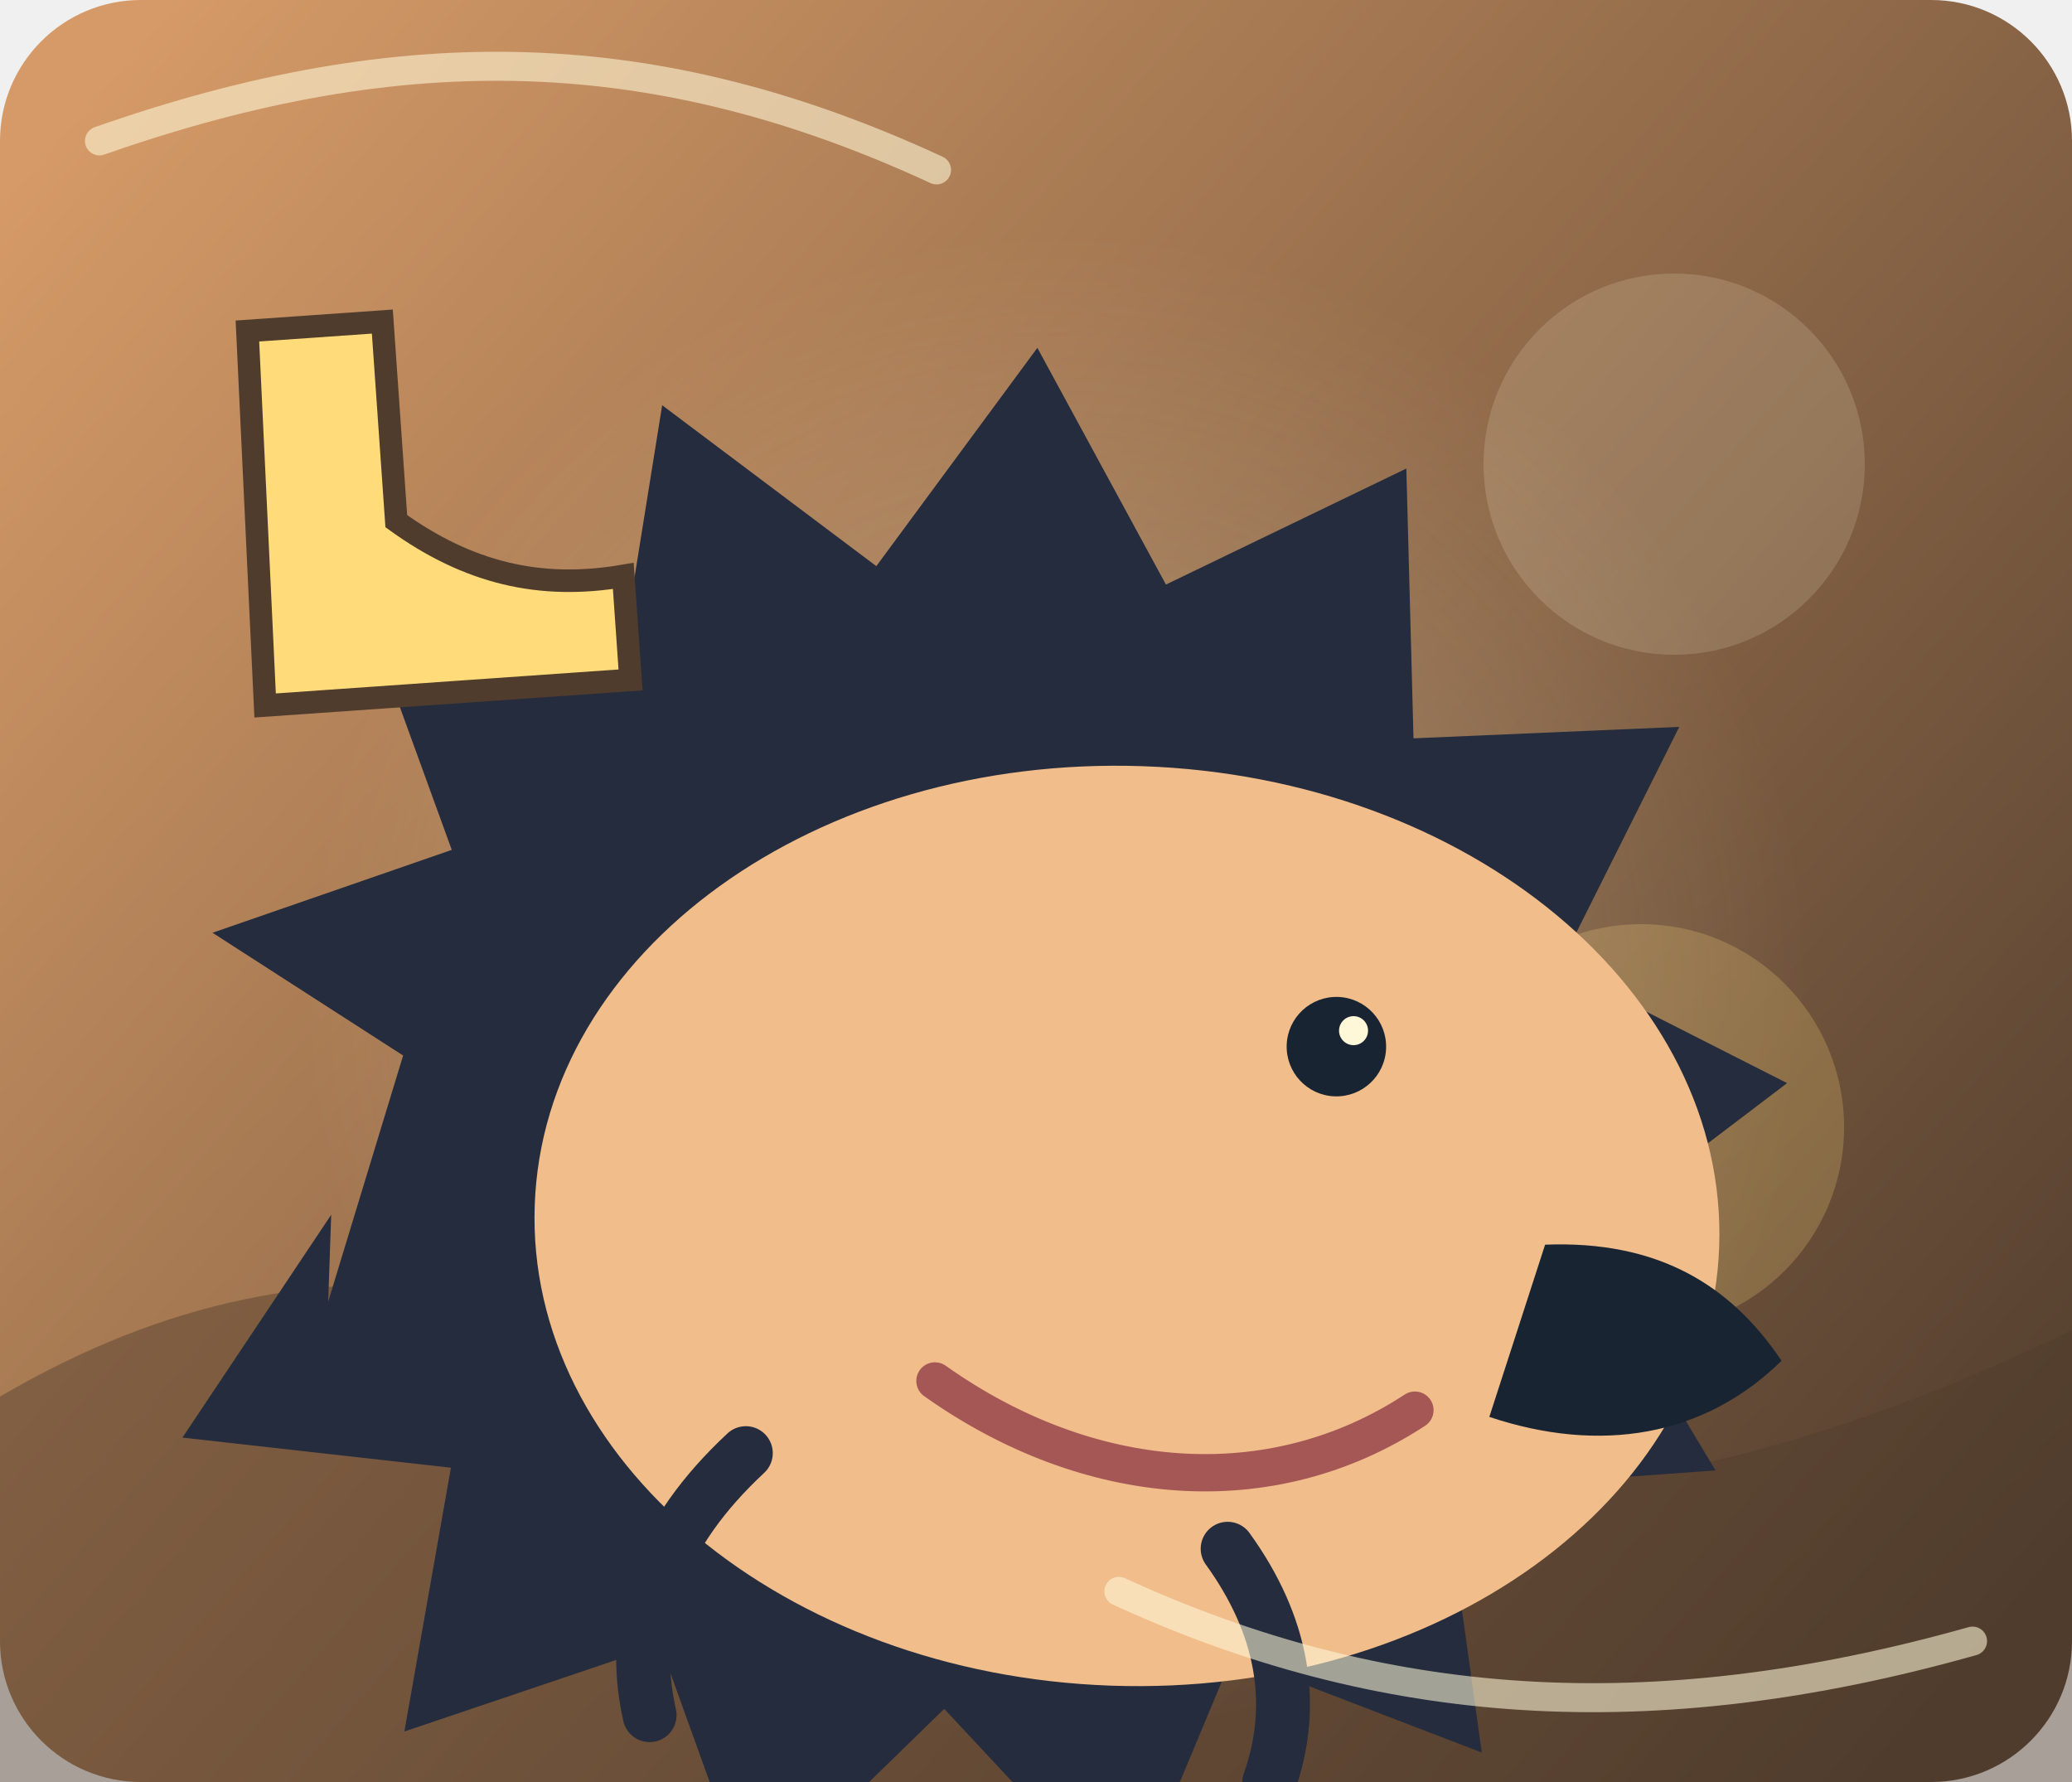
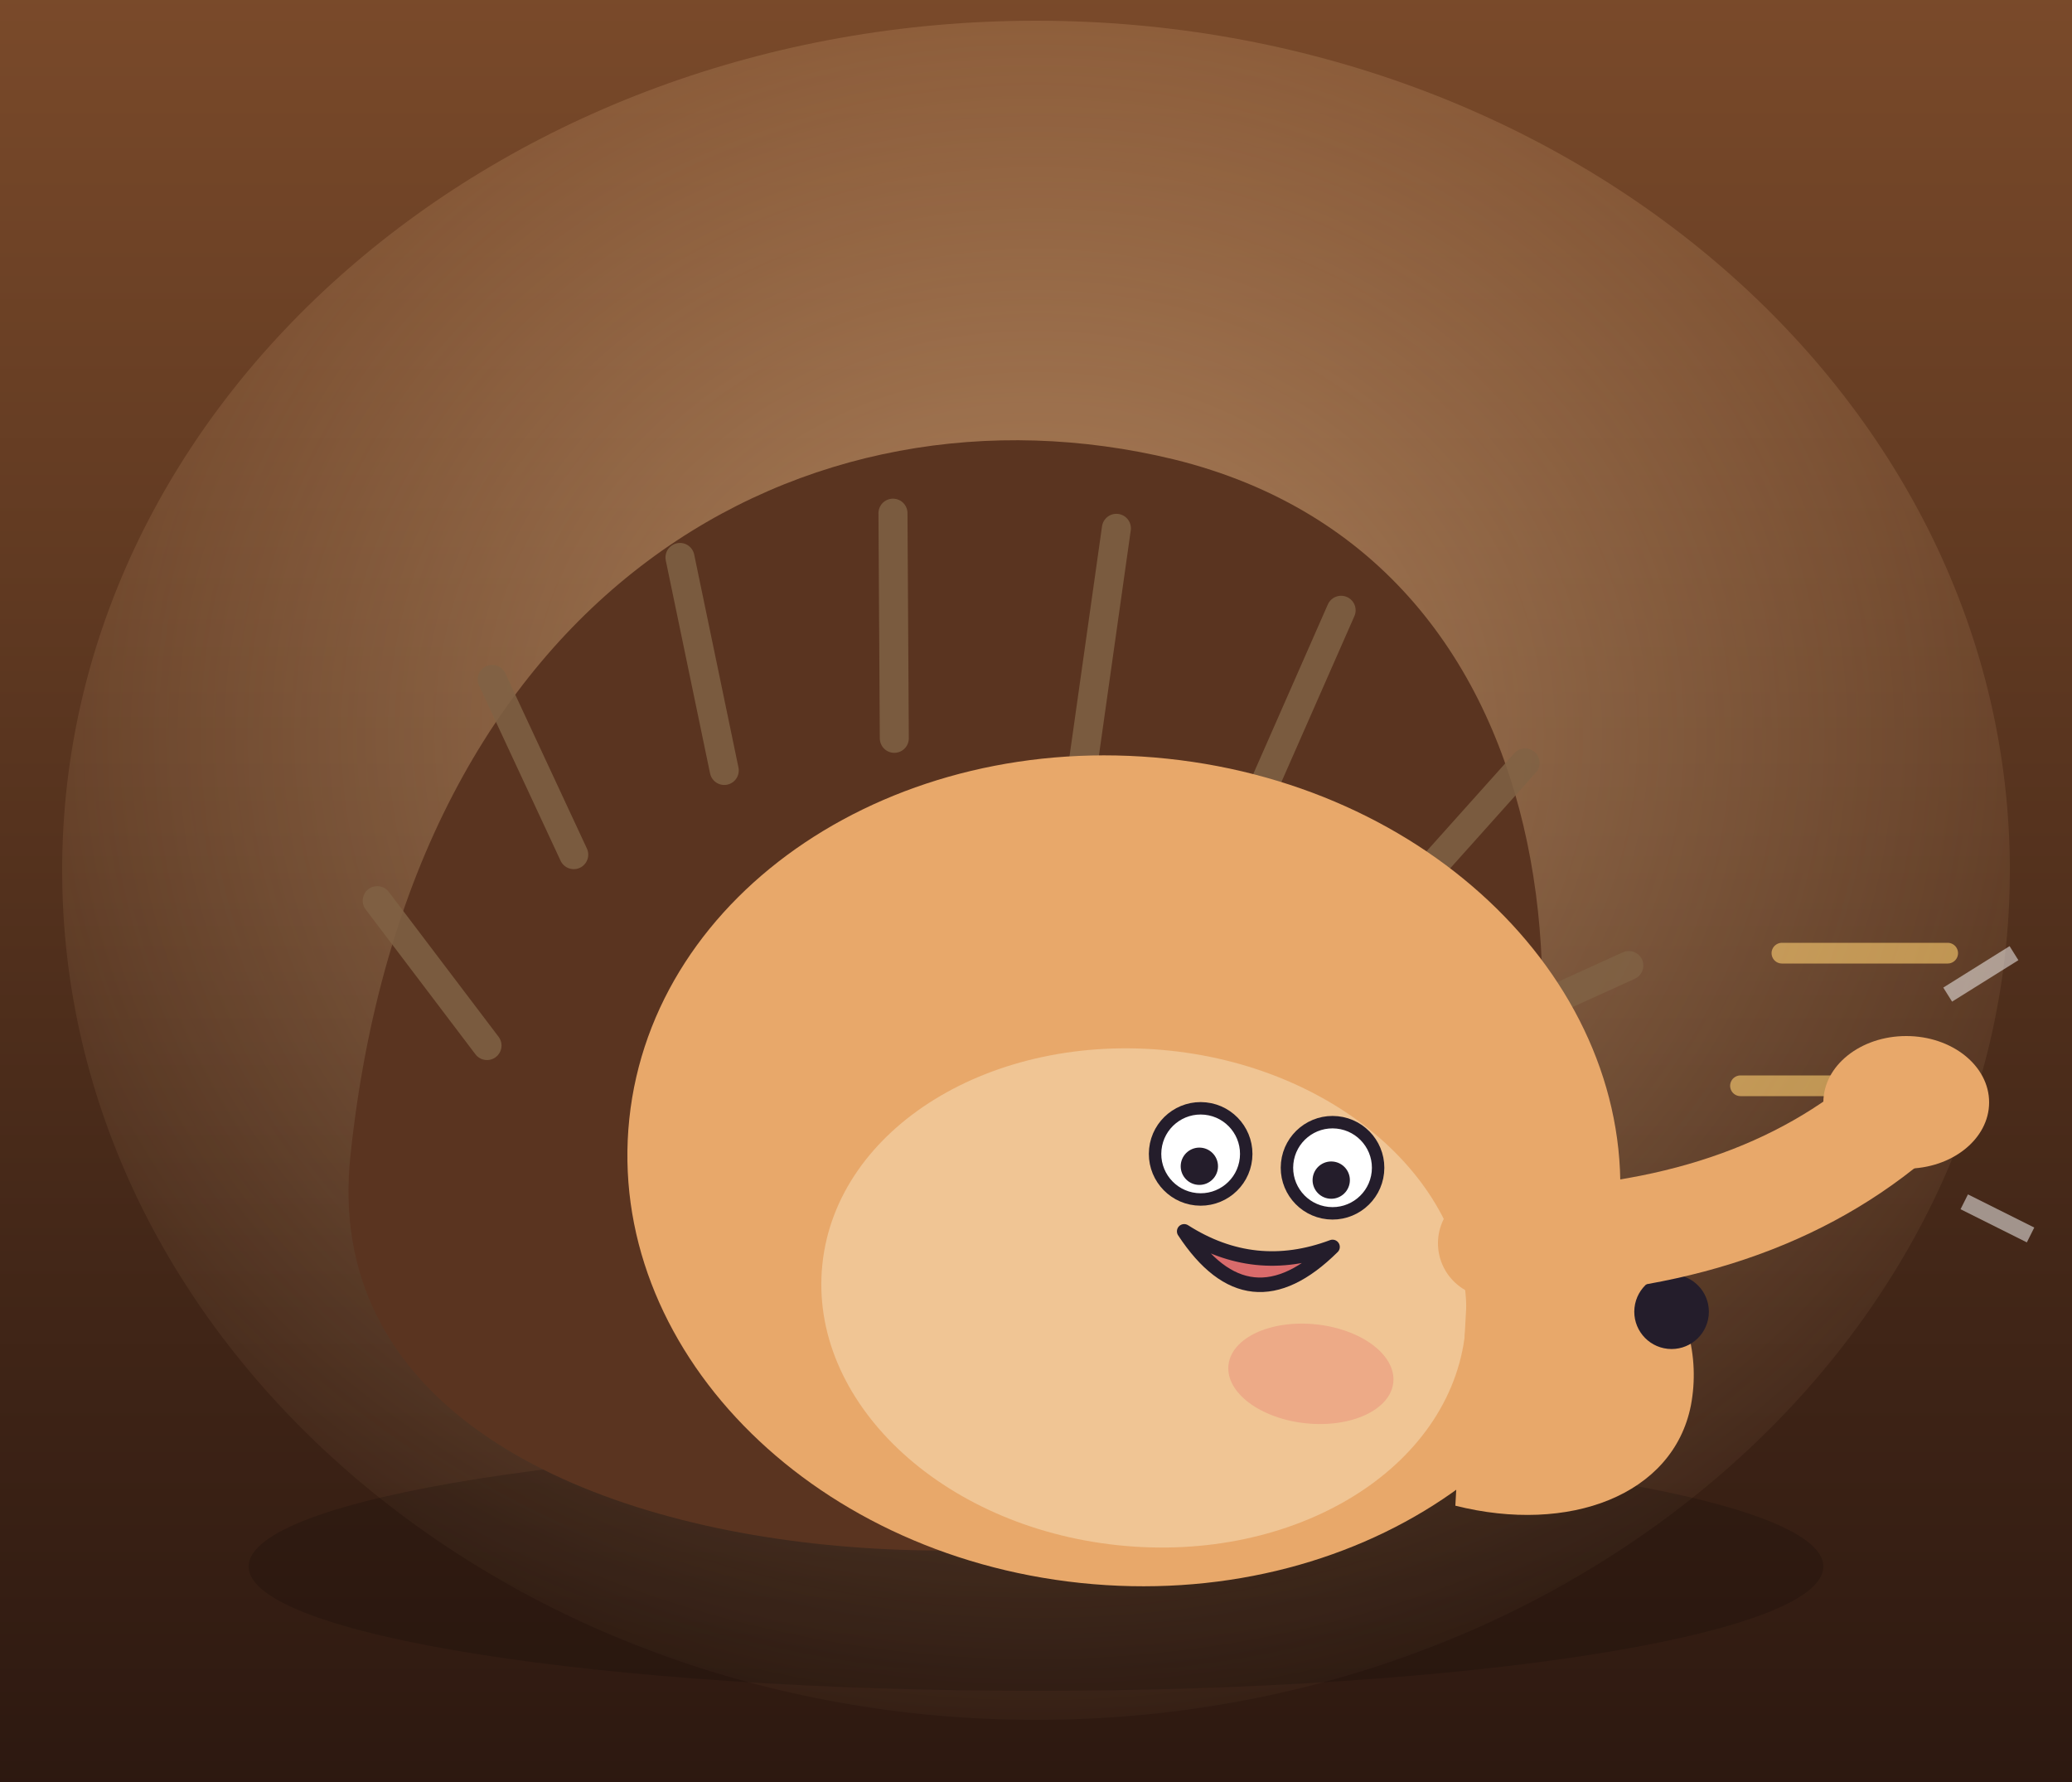
- <svg xmlns="http://www.w3.org/2000/svg" viewBox="0 0 500 430" role="img" aria-labelledby="title desc">
+ <svg xmlns="http://www.w3.org/2000/svg" viewBox="0 0 500 430">
  <defs>
-     <linearGradient id="bg" x1="24" y1="18" x2="476" y2="412" gradientUnits="userSpaceOnUse">
-       <stop stop-color="#d59a67" />
-       <stop offset="1" stop-color="#4f3c2d" />
+     <linearGradient id="bg" x1="0" y1="0" x2="0" y2="1">
+       <stop stop-color="#7a4a2a" />
+       <stop offset="1" stop-color="#2c1810" />
    </linearGradient>
-     <radialGradient id="glow">
-       <stop stop-color="#fff8d8" stop-opacity=".72" />
-       <stop offset="1" stop-color="#fff8d8" stop-opacity="0" />
+     <radialGradient id="spot" cx=".5" cy=".42" r=".62">
+       <stop stop-color="#ffce9a" stop-opacity=".5" />
+       <stop offset="1" stop-color="#ffce9a" stop-opacity="0" />
    </radialGradient>
  </defs>
-   <rect width="500" height="430" rx="34" fill="url(#bg)" />
-   <circle cx="396" cy="272" r="49" fill="#ffdc79" opacity=".22" />
-   <circle cx="404" cy="112" r="46" fill="#fff8d8" opacity=".16" />
-   <path d="M0 337c82-48 146-23 235 4 96 29 167 27 265-20v109H0Z" fill="#4f3c2d" opacity=".45" />
-   <circle cx="255" cy="238" r="180" fill="url(#glow)" opacity=".38" />
-   <g transform="translate(250 208) rotate(2) scale(1 1)">
-     <path d="M-167 112-151 52l-47-28 57-22-23-57 62 12 8-64 53 37 37-54 33 56 57-30 4 65 64-5-27 59 56 26-49 40 35 54-65 7 11 63-61-21-23 61-46-46-45 47-24-60-61 23 9-64-65-5 34-55Z" fill="#242c3d" />
-     <ellipse cx="25" cy="87" rx="143" ry="111" fill="#f1bd8b" />
-     <circle cx="74" cy="42" r="12" fill="#182431" />
-     <circle cx="78" cy="38" r="3.5" fill="#fff8d8" />
-     <path d="M126 88c27-2 45 8 58 26-18 19-43 24-70 16Z" fill="#182431" />
-     <path d="M-20 126c38 25 82 27 116 3" fill="none" stroke="#a55756" stroke-width="9" stroke-linecap="round" />
-     <path d="M-65 145c-20 20-27 41-21 64M52 164c14 18 18 37 12 56" fill="none" stroke="#242c3d" stroke-width="13" stroke-linecap="round" />
+   <rect width="500" height="430" fill="url(#bg)" />
+   <g stroke="#ffce6a" stroke-width="5" stroke-linecap="round" opacity=".6">
+     <path d="M430 230h40M420 262h44" />
  </g>
-   <g transform="translate(100 120) rotate(-4) scale(.68)">
-     <path d="M-55-63h48v71c24 20 49 28 79 25v37H-58Z" fill="#ffdc79" stroke="#4f3c2d" stroke-width="8" />
+   <ellipse cx="250" cy="210" rx="235" ry="205" fill="url(#spot)" />
+   <ellipse cx="250" cy="378" rx="190" ry="30" fill="#000" opacity=".16" />
+   <g transform="translate(240 235) rotate(6) scale(1)">
+     <path d="M-150 60C-150-78-60-140 30-128 132-114 150 8 120 86 90 150-150 178-150 60Z" fill="#5a3420" />
+     <g stroke="#806244" stroke-width="7" stroke-linecap="round" opacity=".85">
+       <path d="M-120 30-150-2M-104-18-128-58M-70-42-86-92M-30-54-36-108M16-54 18-110M58-46 74-96M96-28 122-64M118 2 152-18" />
+     </g>
+     <ellipse cx="36" cy="44" rx="120" ry="100" fill="#e8a86a" />
+     <ellipse cx="44" cy="74" rx="78" ry="60" fill="#f6dcb6" opacity=".55" />
+     <path d="M120 36c40 2 60 26 58 50-2 22-26 34-54 30Z" fill="#e8a86a" />
+     <circle cx="171" cy="64" r="9" fill="#241d2b" />
+     <ellipse cx="86" cy="88" rx="20" ry="12" fill="#ea8f7a" opacity=".5" />
+     <g transform="translate(70 40)">
+       <circle cx="-16" cy="-2" r="11" fill="#fff" stroke="#241d2b" stroke-width="3" />
+       <circle cx="16" cy="-2" r="11" fill="#fff" stroke="#241d2b" stroke-width="3" />
+       <circle cx="-16" cy="1" r="4.5" fill="#241d2b" />
+       <circle cx="16" cy="1" r="4.5" fill="#241d2b" />
+       <path d="M-18 17q18 22 36 0q-18 9-36 0Z" fill="#d96b6b" stroke="#241d2b" stroke-width="3.5" stroke-linejoin="round" />
+     </g>
  </g>
-   <path d="M24 34c74-26 135-24 202 7M476 396c-78 22-143 17-206-12" fill="none" stroke="#fff8d8" stroke-width="7" stroke-linecap="round" opacity=".58" />
+   <path d="M360 300q60 0 96 -30" stroke="#e8a86a" stroke-width="26" stroke-linecap="round" fill="none" />
+   <ellipse cx="460" cy="266" rx="20" ry="16" fill="#e8a86a" />
+   <g stroke="#fff" stroke-width="4" opacity=".5">
+     <path d="M470 240l16-10M474 290l16 8" />
+   </g>
</svg>
